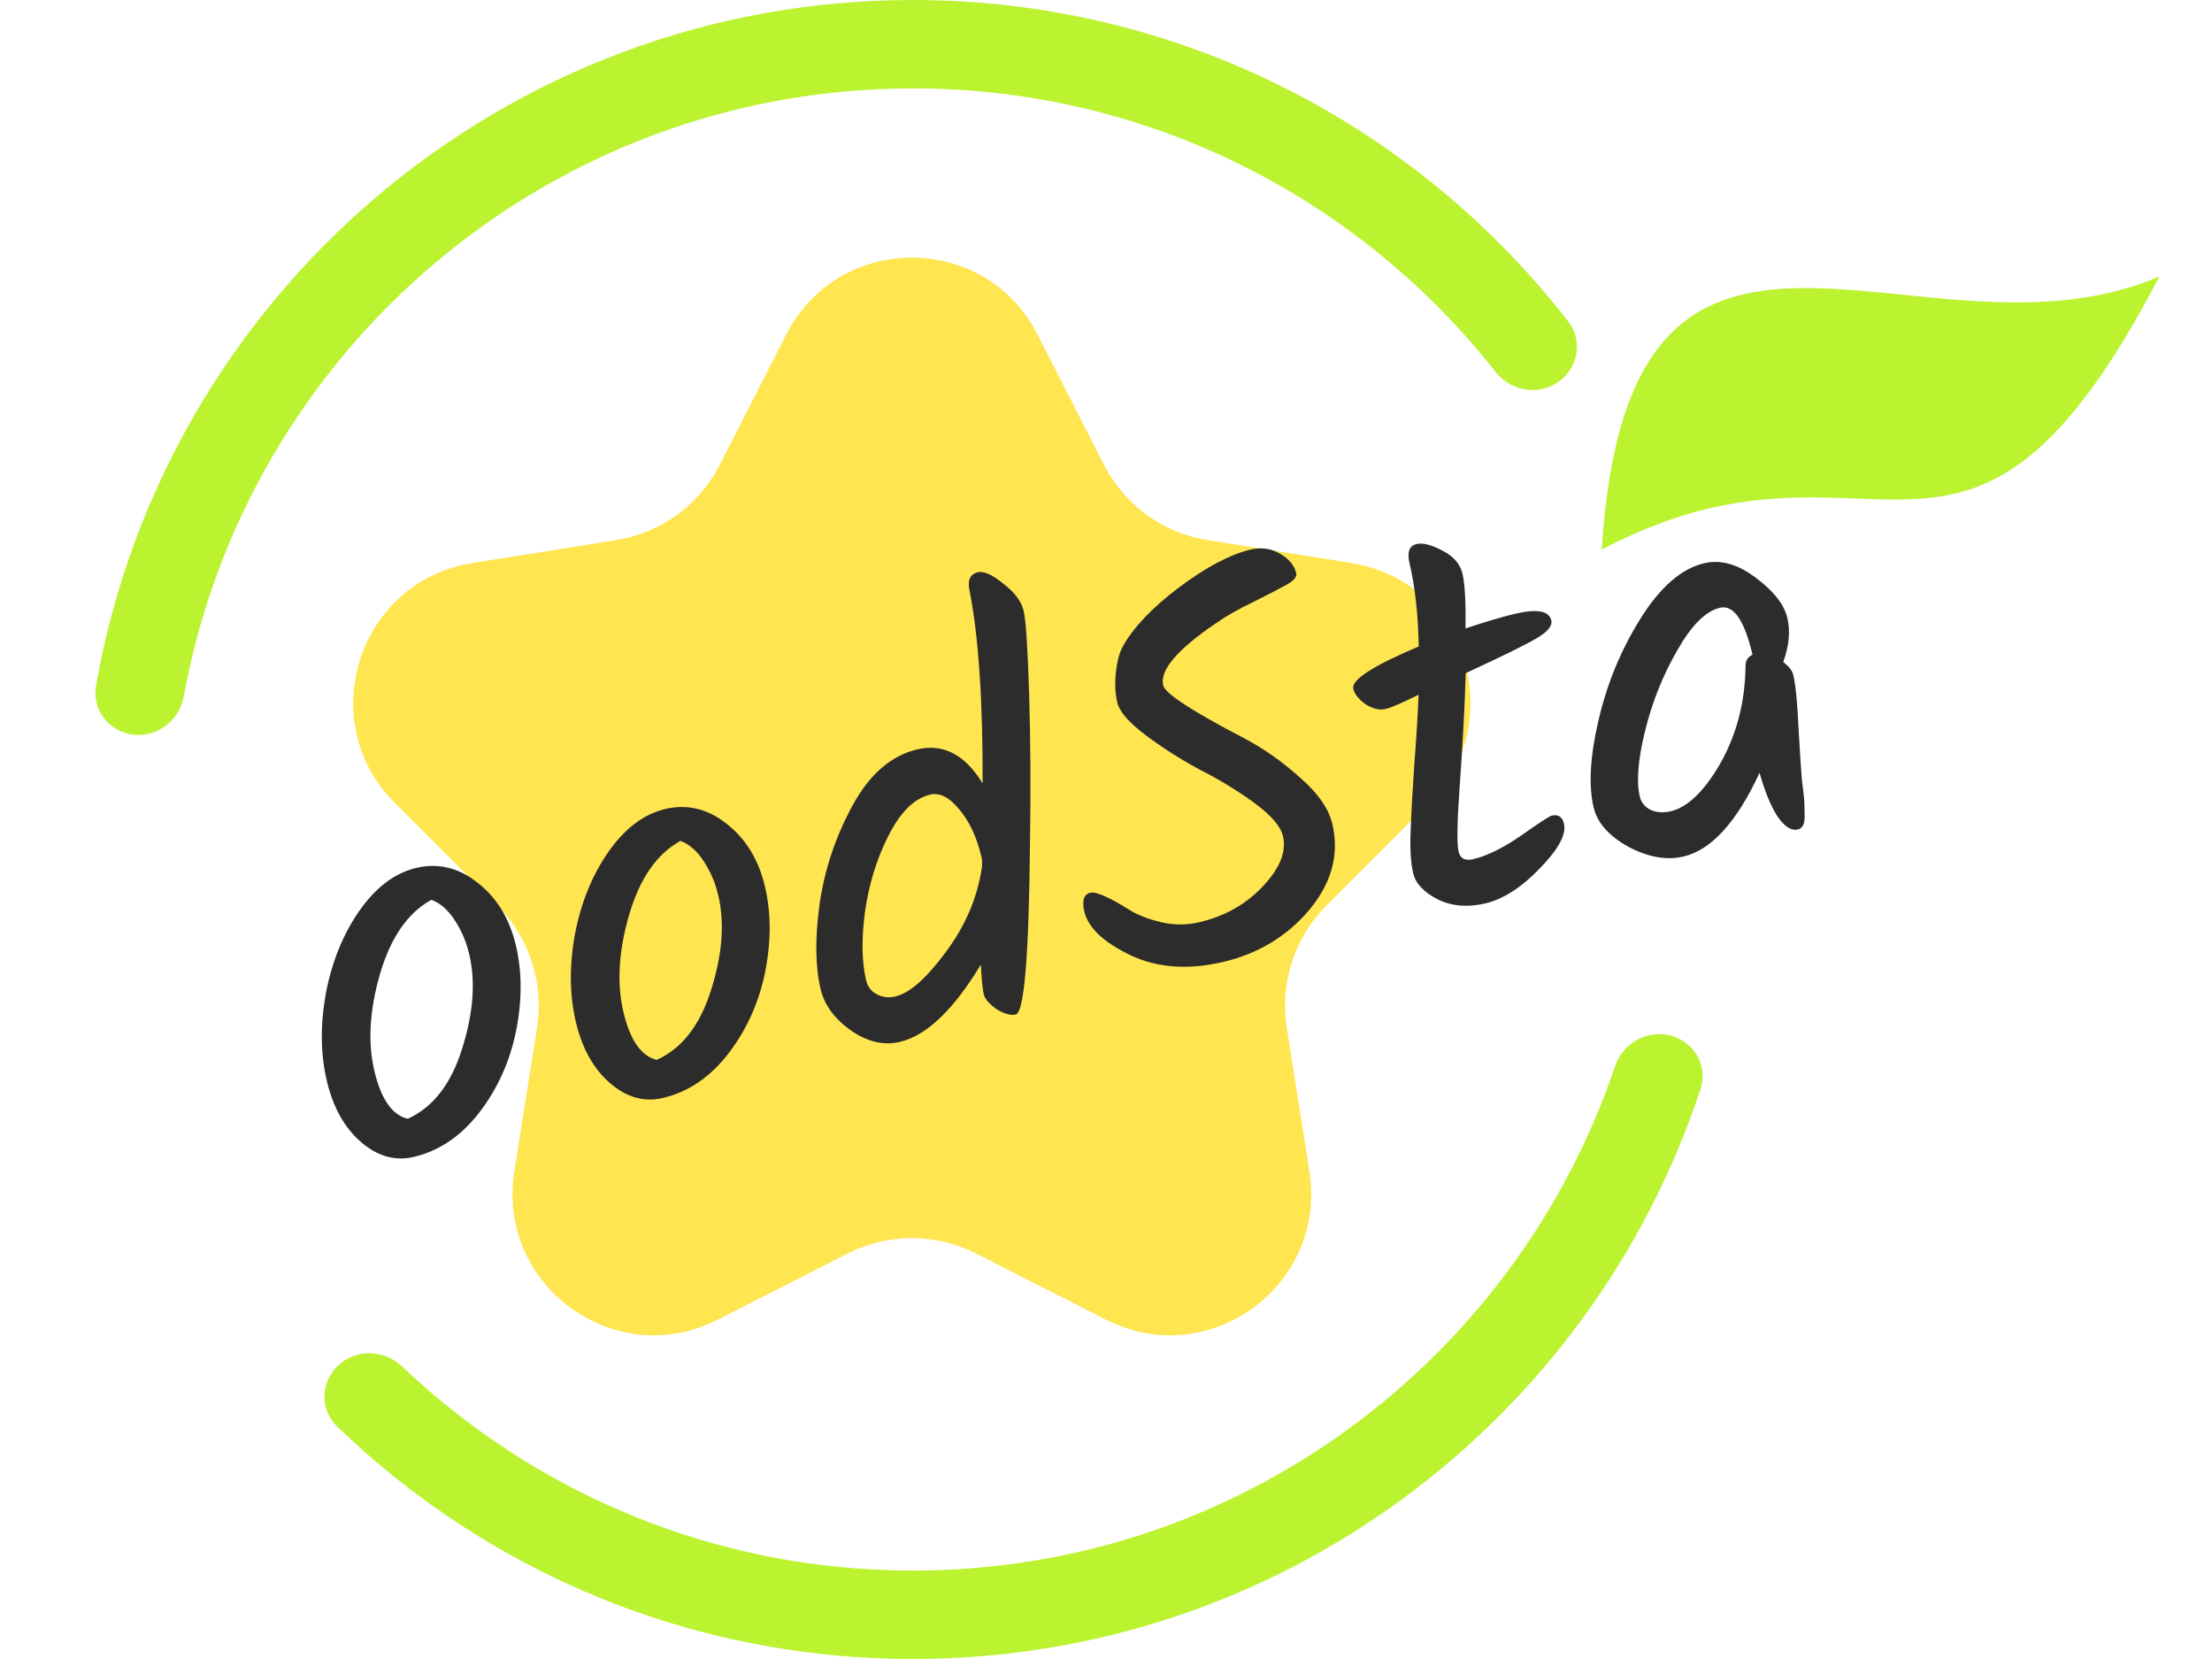
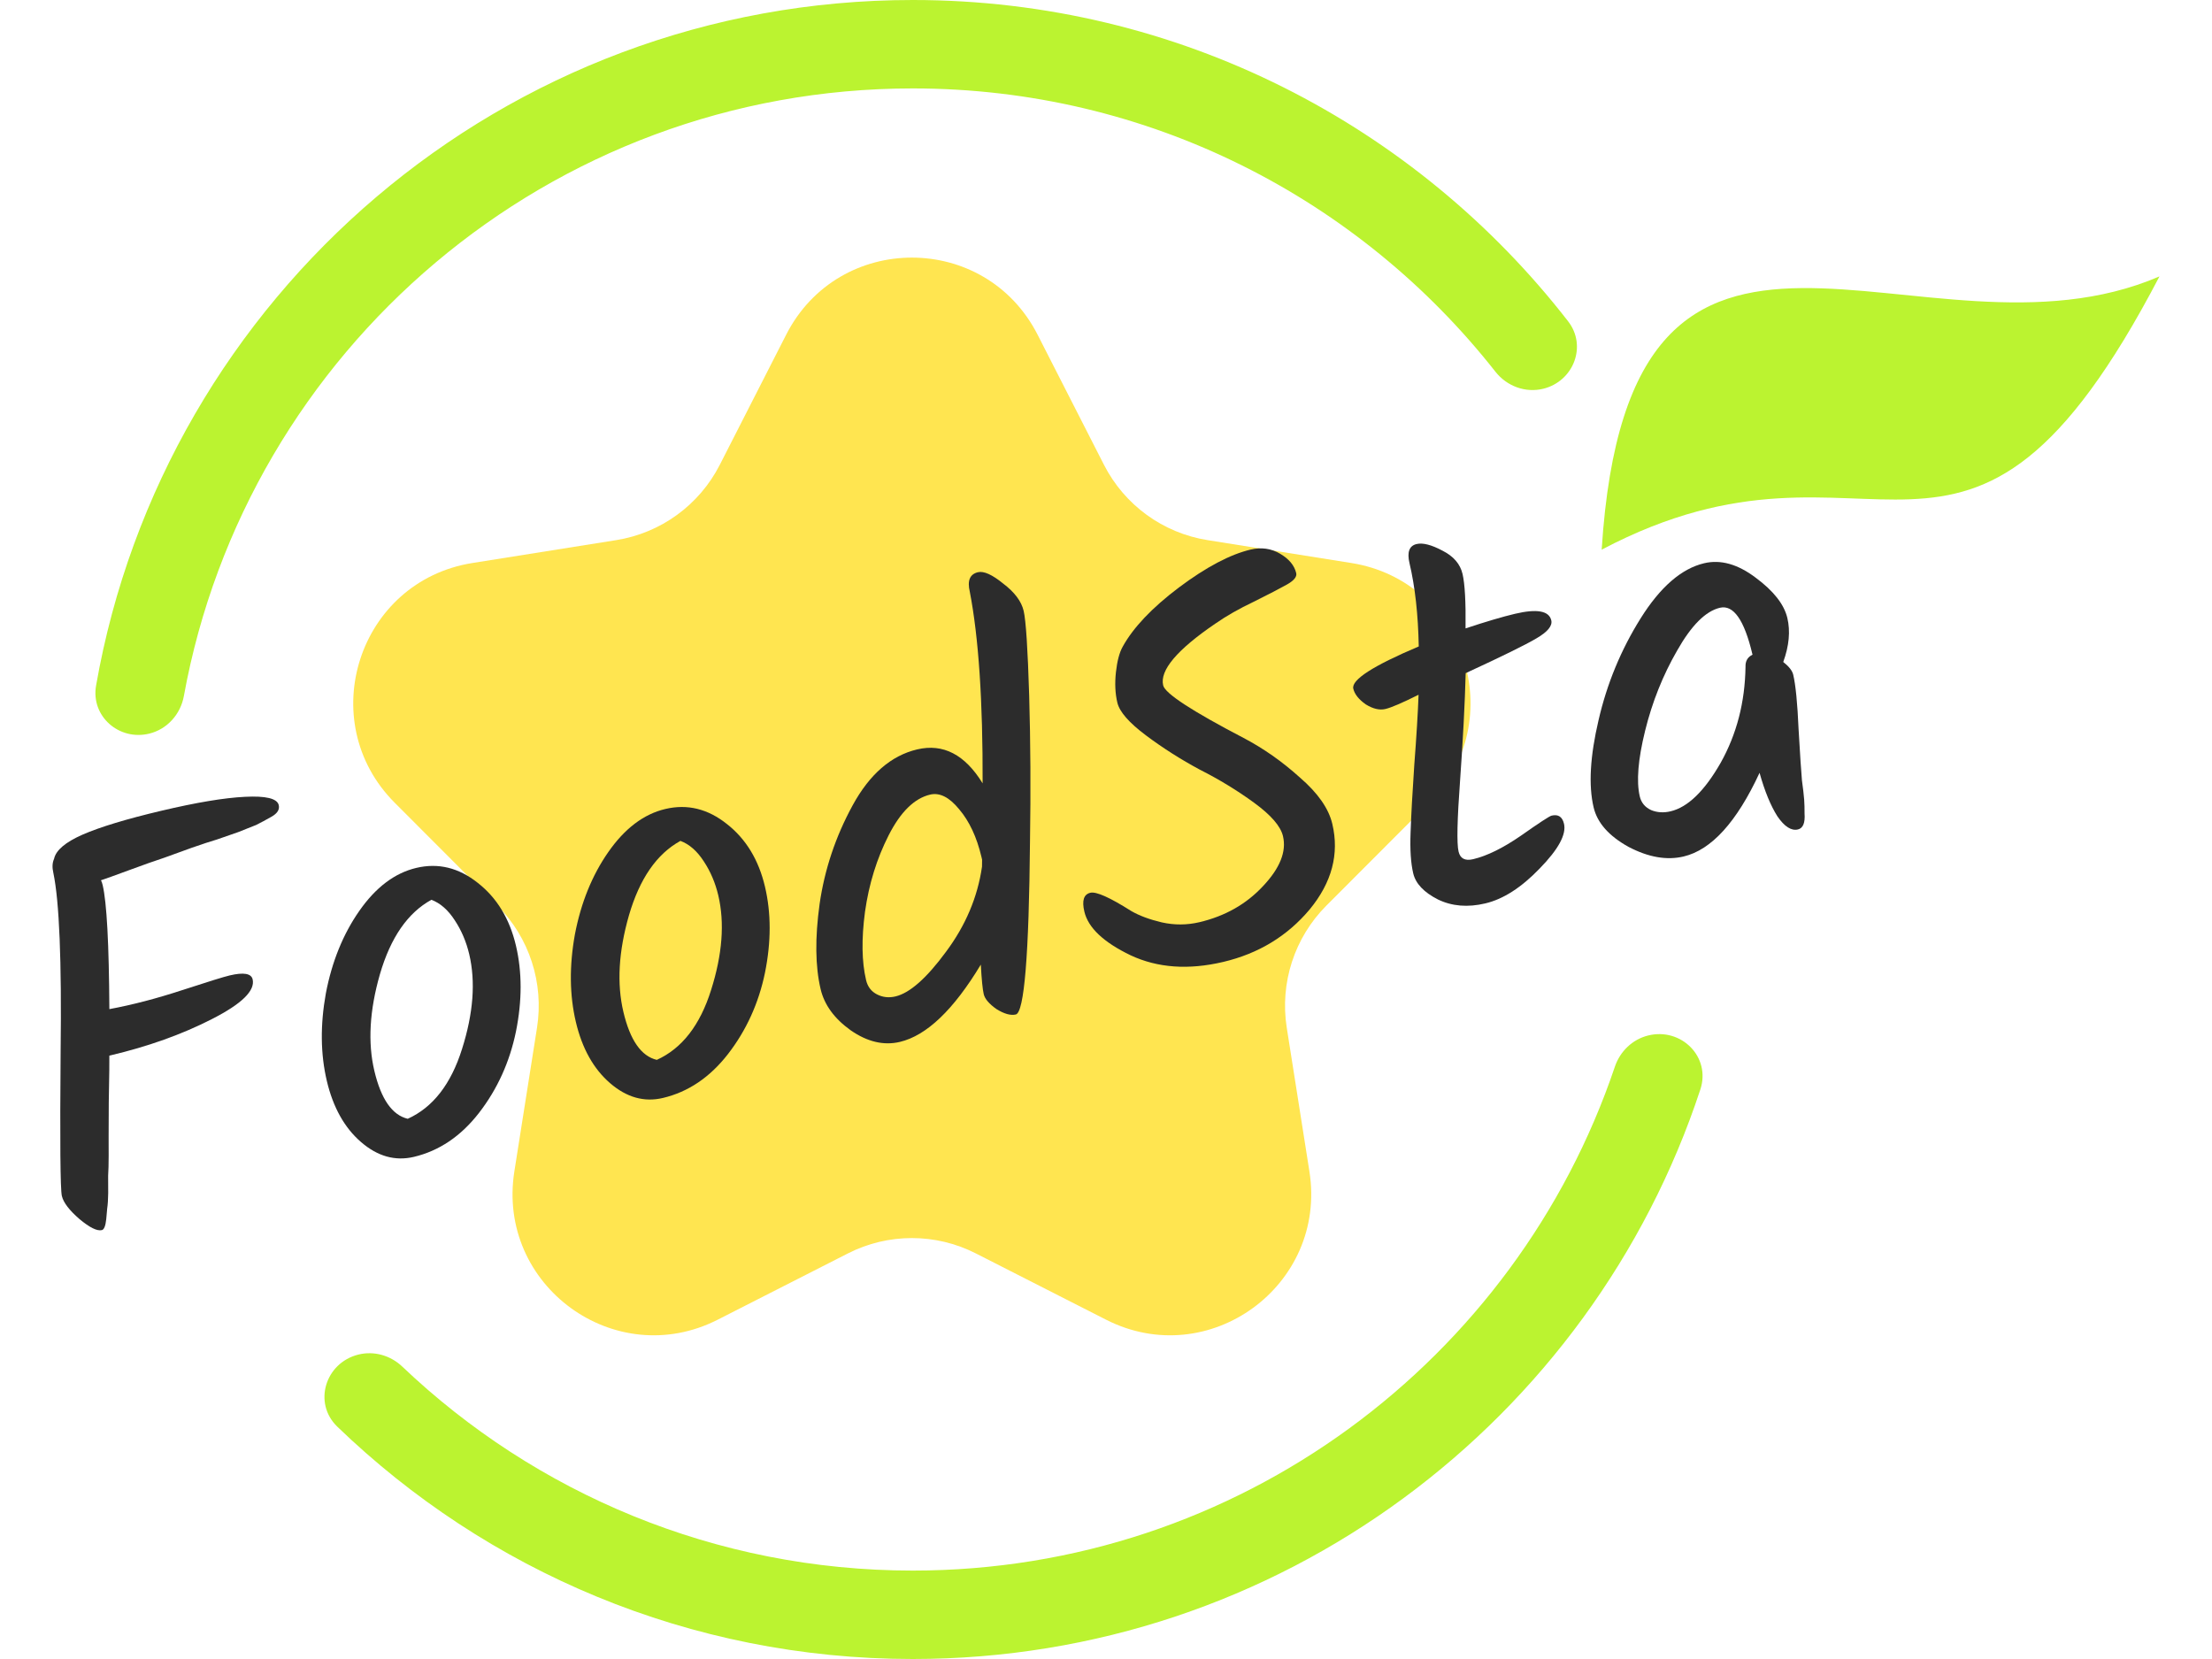
<svg xmlns="http://www.w3.org/2000/svg" width="800" height="600" viewBox="0 0 800 600" fill="none">
  <path d="M284.331 121.043C303.292 83.872 356.298 83.872 375.259 121.043L399.262 168.098C406.687 182.655 420.607 192.78 436.719 195.343L488.731 203.619C529.929 210.174 546.324 260.787 516.822 290.34L479.709 327.518C468.152 339.095 462.823 355.515 465.373 371.689L473.569 423.676C480.073 464.932 437.175 496.194 400.014 477.281L352.916 453.31C338.386 445.915 321.205 445.915 306.674 453.31L259.577 477.281C222.415 496.194 179.518 464.932 186.022 423.676L194.218 371.689C196.768 355.515 191.438 339.095 179.882 327.518L142.769 290.34C113.267 260.787 129.661 210.174 170.859 203.619L222.872 195.343C238.984 192.78 252.903 182.655 260.329 168.098L284.331 121.043Z" fill="#FFE550" />
+   <path d="M39.943 381.694L39.545 381.788C39.594 383.178 39.525 388.802 39.338 398.66C39.284 408.487 39.271 414.939 39.299 418.017C39.296 420.961 39.233 423.36 39.111 425.211C39.122 427.031 39.129 429.132 39.133 431.515C39.106 433.764 38.984 435.616 38.768 437.069C38.653 438.358 38.538 439.647 38.423 440.935C38.162 443.381 37.633 444.697 36.838 444.885C35.116 445.293 32.423 443.967 28.761 440.908C25.068 437.716 22.938 434.925 22.373 432.535C21.808 430.146 21.659 412.656 21.927 380.068C22.328 347.448 21.451 325.995 19.298 315.709C18.827 313.718 18.914 312.015 19.559 310.6C20.225 307.499 23.663 304.582 29.874 301.851C36.217 299.089 45.683 296.219 58.272 293.241C70.993 290.231 81.089 288.544 88.559 288.179C96.161 287.782 100.245 288.779 100.81 291.168C101.187 292.762 100.328 294.157 98.232 295.353C96.136 296.55 94.274 297.551 92.646 298.357C90.986 299.03 88.811 299.895 86.123 300.952C83.403 301.876 80.882 302.753 78.559 303.582C76.205 304.279 73.154 305.282 69.405 306.589C65.789 307.865 62.438 309.079 59.352 310.229C56.234 311.247 52.037 312.731 46.761 314.68C41.485 316.629 38.067 317.858 36.509 318.367C36.735 318.734 36.943 319.316 37.131 320.112C38.607 326.352 39.415 341.302 39.554 364.962C47.864 363.417 56.629 361.133 65.849 358.111C75.202 355.057 80.939 353.279 83.059 352.778C88.094 351.587 90.863 352.053 91.366 354.177C92.339 358.293 87.391 363.109 76.522 368.624C65.785 374.108 53.592 378.465 39.943 381.694Z" fill="#2C2C2C" />
  <path d="M169.703 345.108C168.635 340.594 166.901 336.518 164.502 332.88C162.07 329.109 159.244 326.624 156.021 325.423C147.474 330.109 141.27 339.077 137.407 352.328C133.646 365.415 132.974 377.07 135.392 387.293C137.81 397.516 141.836 403.293 147.468 404.624C156.569 400.508 163.114 392.09 167.102 379.371C171.191 366.487 172.058 355.066 169.703 345.108ZM117.849 359.268C120.038 347.815 124.058 337.892 129.908 329.498C135.86 320.94 142.745 315.736 150.564 313.886C158.515 312.005 165.941 313.823 172.843 319.341C179.714 324.725 184.296 332.263 186.588 341.955C188.849 351.514 188.854 361.888 186.602 373.075C184.32 384.13 179.855 393.948 173.21 402.53C166.665 410.948 158.821 416.238 149.677 418.401C142.919 420 136.549 418.212 130.567 413.038C124.586 407.864 120.465 400.498 118.204 390.938C115.911 381.246 115.793 370.69 117.849 359.268Z" fill="#2C2C2C" />
  <path d="M259.772 323.801C258.704 319.287 256.971 315.211 254.571 311.572C252.14 307.802 249.313 305.316 246.09 304.116C237.543 308.801 231.339 317.769 227.476 331.02C223.715 344.107 223.044 355.762 225.462 365.985C227.88 376.208 231.905 381.985 237.537 383.316C246.639 379.201 253.183 370.783 257.171 358.063C261.26 345.179 262.127 333.758 259.772 323.801ZM207.918 337.96C210.107 326.507 214.127 316.584 219.977 308.19C225.929 299.632 232.814 294.428 240.633 292.579C248.584 290.698 256.01 292.516 262.913 298.033C269.783 303.417 274.365 310.955 276.657 320.647C278.918 330.207 278.923 340.58 276.672 351.767C274.389 362.822 269.925 372.64 263.279 381.222C256.734 389.64 248.89 394.931 239.746 397.094C232.988 398.693 226.618 396.905 220.637 391.731C214.655 386.557 210.534 379.19 208.273 369.631C205.981 359.939 205.862 349.382 207.918 337.96Z" fill="#2C2C2C" />
  <path d="M353.69 206.951C355.81 206.449 358.865 207.829 362.855 211.091C366.946 214.189 369.4 217.464 370.216 220.916C371.033 224.368 371.7 234.585 372.218 251.566C372.705 268.414 372.803 285.986 372.513 304.28C372.141 345.305 370.432 366.178 367.384 366.899C365.528 367.337 363.208 366.695 360.421 364.971C357.735 363.083 356.189 361.275 355.78 359.549C355.372 357.824 355.019 354.262 354.722 348.865C344.876 365.213 335.116 374.532 325.443 376.821C319.612 378.2 313.683 376.799 307.656 372.617C301.762 368.403 298.14 363.442 296.79 357.733C294.843 349.501 294.721 339.226 296.425 326.906C298.23 314.422 302.207 302.546 308.358 291.278C314.508 280.009 322.287 273.262 331.696 271.036C341.105 268.81 348.999 272.901 355.378 283.308C355.479 253.563 353.93 230.447 350.73 213.96C349.788 209.977 350.774 207.641 353.69 206.951ZM354.953 309.906C353.257 302.737 350.569 296.993 346.89 292.677C343.342 288.329 339.846 286.562 336.401 287.377C330.703 288.725 325.704 293.623 321.405 302.07C317.106 310.518 314.251 319.745 312.84 329.752C311.53 339.595 311.66 347.836 313.23 354.474C313.796 356.864 315.112 358.586 317.181 359.638C319.249 360.691 321.475 360.936 323.861 360.371C329.029 359.149 335.107 353.785 342.094 344.281C349.214 334.746 353.568 324.463 355.157 313.432L355.188 310.902L354.953 309.906Z" fill="#2C2C2C" />
  <path d="M481.85 297.971C484.426 308.858 481.689 319.179 473.642 328.933C465.563 338.555 455.162 344.871 442.441 347.881C429.852 350.859 418.68 350.067 408.925 345.505C399.139 340.81 393.555 335.542 392.174 329.7C391.231 325.717 391.953 323.444 394.338 322.879C396.459 322.378 401.387 324.577 409.122 329.476C412.041 331.169 415.724 332.541 420.171 333.592C424.75 334.611 429.292 334.588 433.797 333.522C443.074 331.328 450.724 326.995 456.75 320.522C462.907 314.018 465.327 307.978 464.008 302.402C463.16 298.818 459.691 294.801 453.602 290.354C447.512 285.906 440.971 281.916 433.979 278.383C427.087 274.686 420.581 270.547 414.46 265.967C408.339 261.386 404.886 257.436 404.101 254.117C403.316 250.798 403.147 247.123 403.592 243.092C404.038 239.061 404.852 235.995 406.034 233.893C409.852 226.961 416.629 219.82 426.365 212.47C436.233 205.088 444.877 200.52 452.298 198.764C456.141 197.855 459.686 198.348 462.933 200.244C466.18 202.139 468.133 204.481 468.793 207.269C469.107 208.597 467.967 209.988 465.372 211.443C462.778 212.898 458.789 214.963 453.404 217.639C448.121 220.151 443.498 222.787 439.533 225.547C425.675 234.994 419.39 242.439 420.678 247.883C421.369 250.803 431.052 257.135 449.728 266.876C456.916 270.643 463.712 275.415 470.115 281.19C476.62 286.801 480.532 292.395 481.85 297.971Z" fill="#2C2C2C" />
  <path d="M527.511 307.988C528.108 310.511 529.864 311.427 532.779 310.737C537.814 309.546 543.58 306.71 550.077 302.229C556.674 297.584 560.371 295.167 561.166 294.979C563.551 294.415 565.042 295.394 565.639 297.917C566.549 301.767 563.626 307.155 556.868 314.081C550.243 320.976 543.684 325.191 537.191 326.727C530.83 328.232 525.121 327.76 520.064 325.311C514.976 322.73 511.992 319.58 511.113 315.863C510.233 312.146 509.914 307.244 510.153 301.159C510.362 294.941 510.809 286.774 511.495 276.658C512.282 266.378 512.798 257.914 513.045 251.266C507.162 254.2 503.161 255.918 501.041 256.42C498.92 256.921 496.549 256.361 493.926 254.738C491.405 252.951 489.908 251.062 489.437 249.071C488.684 245.884 496.575 240.793 513.111 233.797C512.89 222.213 511.774 212.172 509.764 203.675C508.822 199.692 509.677 197.387 512.327 196.76C514.58 196.227 517.708 197.029 521.712 199.166C525.684 201.171 528.094 203.965 528.942 207.55C529.79 211.135 530.155 217.708 530.038 227.269C537.434 224.818 543.385 223.06 547.891 221.994C555.842 220.113 560.225 220.898 561.042 224.35C561.513 226.342 559.719 228.519 555.66 230.881C551.733 233.212 543.209 237.401 530.087 243.45C529.785 254.596 529.115 267.443 528.078 281.988C527.009 296.4 526.82 305.067 527.511 307.988Z" fill="#2C2C2C" />
  <path d="M616.338 203.698C622.301 202.288 628.523 204.04 635.003 208.956C641.452 213.739 645.257 218.587 646.419 223.499C647.549 228.279 647.055 233.583 644.935 239.412C646.997 241.027 648.2 242.565 648.545 244.026C649.425 247.743 650.071 254.32 650.483 263.755C651.029 273.16 651.432 279.303 651.694 282.185C652.088 285.036 652.357 287.356 652.5 289.144C652.612 290.8 652.658 292.472 652.637 294.159C652.892 297.603 652.092 299.545 650.237 299.984C647.852 300.548 645.377 298.961 642.813 295.221C640.351 291.317 638.202 286.078 636.367 279.502C628.121 297.295 618.963 307.383 608.892 309.765C602.796 311.207 596.154 310.045 588.966 306.277C581.88 302.346 577.677 297.592 576.358 292.016C574.474 284.05 575.065 273.536 578.132 260.473C581.168 247.277 586.241 235.002 593.35 223.647C600.459 212.291 608.122 205.642 616.338 203.698ZM633.772 236.585C630.852 224.238 626.94 218.645 622.037 219.804C616.869 221.027 611.718 226.171 606.586 235.236C601.422 244.168 597.555 253.846 594.982 264.268C592.41 274.69 591.767 282.623 593.055 288.066C593.589 290.323 594.956 291.962 597.157 292.984C599.326 293.873 601.669 294.019 604.187 293.424C610.415 291.95 616.45 286.107 622.29 275.893C628.098 265.546 631.098 253.971 631.288 241.169C631.214 239.083 632.058 237.622 633.819 236.785L633.772 236.585Z" fill="#2C2C2C" />
  <path d="M596.078 374.496C590.397 375.902 585.918 380.229 584.043 385.784C548.287 491.714 448.137 568.021 330.113 568.021C258.542 568.021 193.543 539.959 145.491 494.247C141.258 490.22 135.3 488.491 129.633 489.893C117.648 492.858 113.114 507.412 122.008 515.991C175.934 568.008 249.289 600 330.113 600C462.9 600 575.528 513.65 614.956 394.014C618.824 382.278 608.053 371.534 596.078 374.496Z" fill="#BBF330" />
  <path d="M54.02 265.316C60.497 263.713 65.303 258.307 66.499 251.73C89.221 126.777 198.565 31.979 330.113 31.979C415.645 31.979 491.789 72.055 540.841 134.437C544.957 139.672 551.7 142.191 558.157 140.594C569.106 137.885 574.054 125.132 567.131 116.209C512.274 45.503 426.505 0 330.113 0C182.245 0 59.375 107.079 34.747 247.96C32.806 259.067 43.095 268.019 54.02 265.316Z" fill="#BBF330" />
  <path d="M781 99.965C710.135 235.735 679.026 146.183 579.27 198.788C589.247 41.184 694.9 137.079 781 99.965Z" fill="#BBF330" />
</svg>
